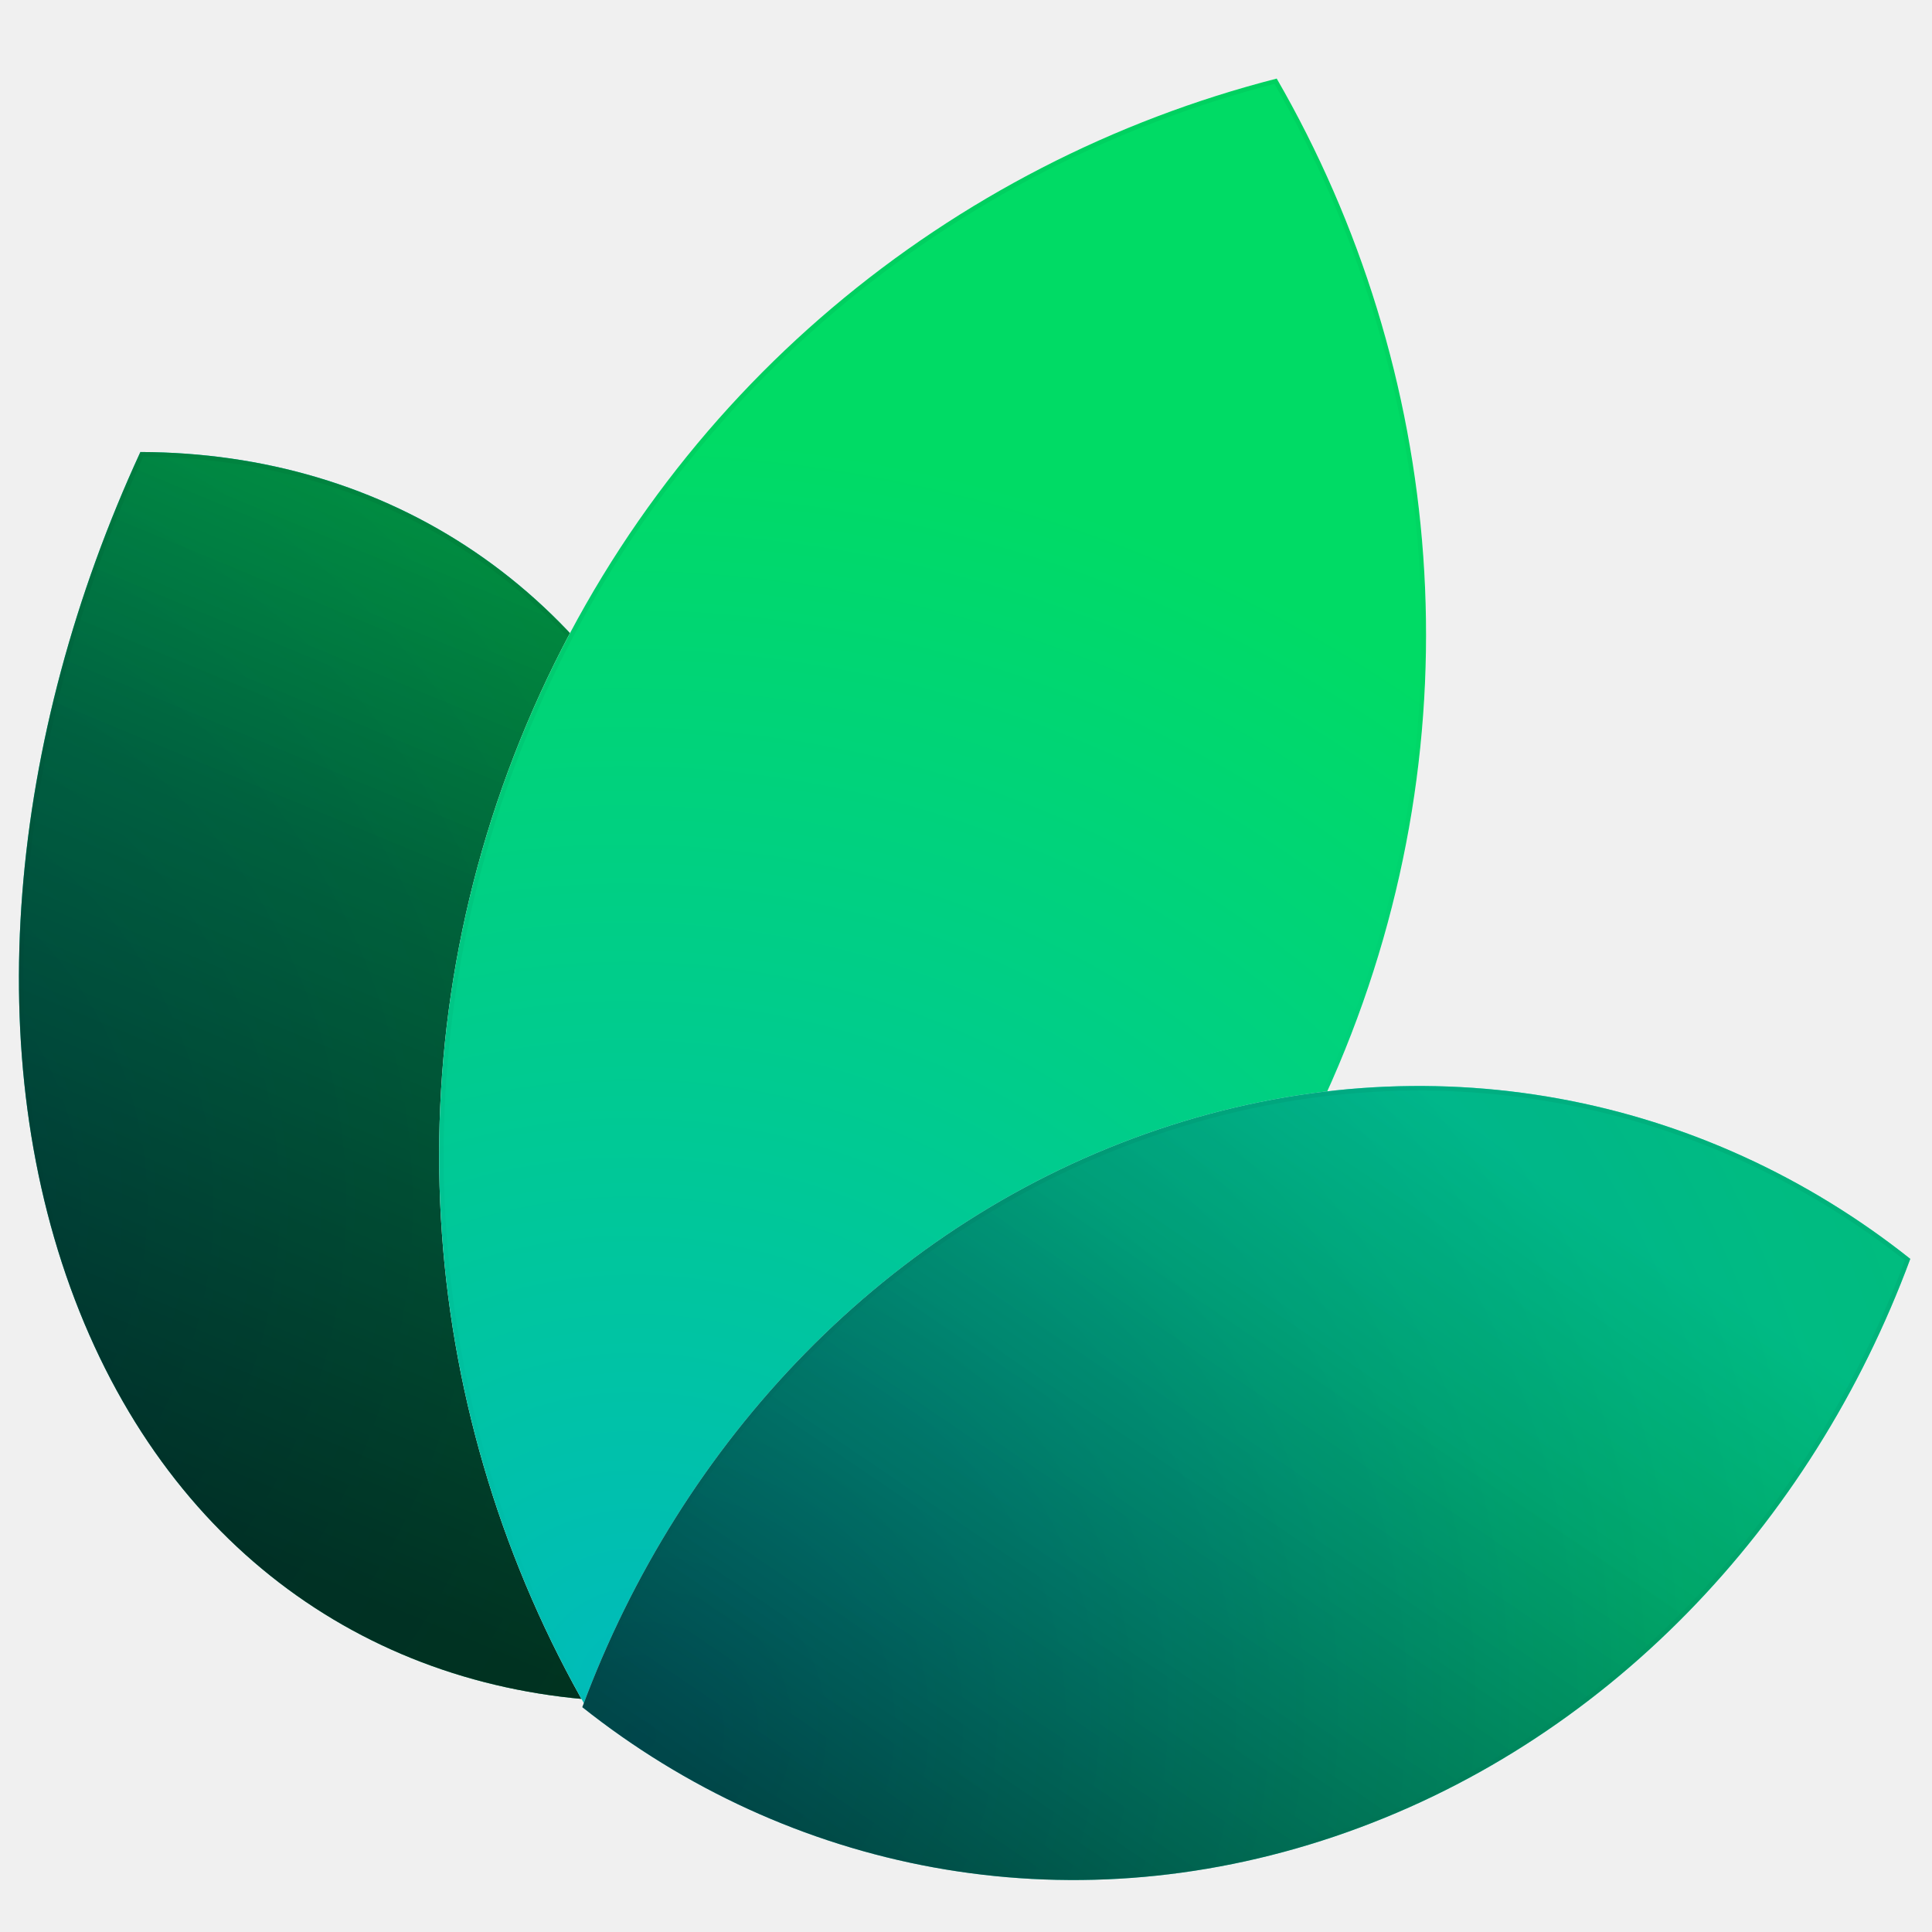
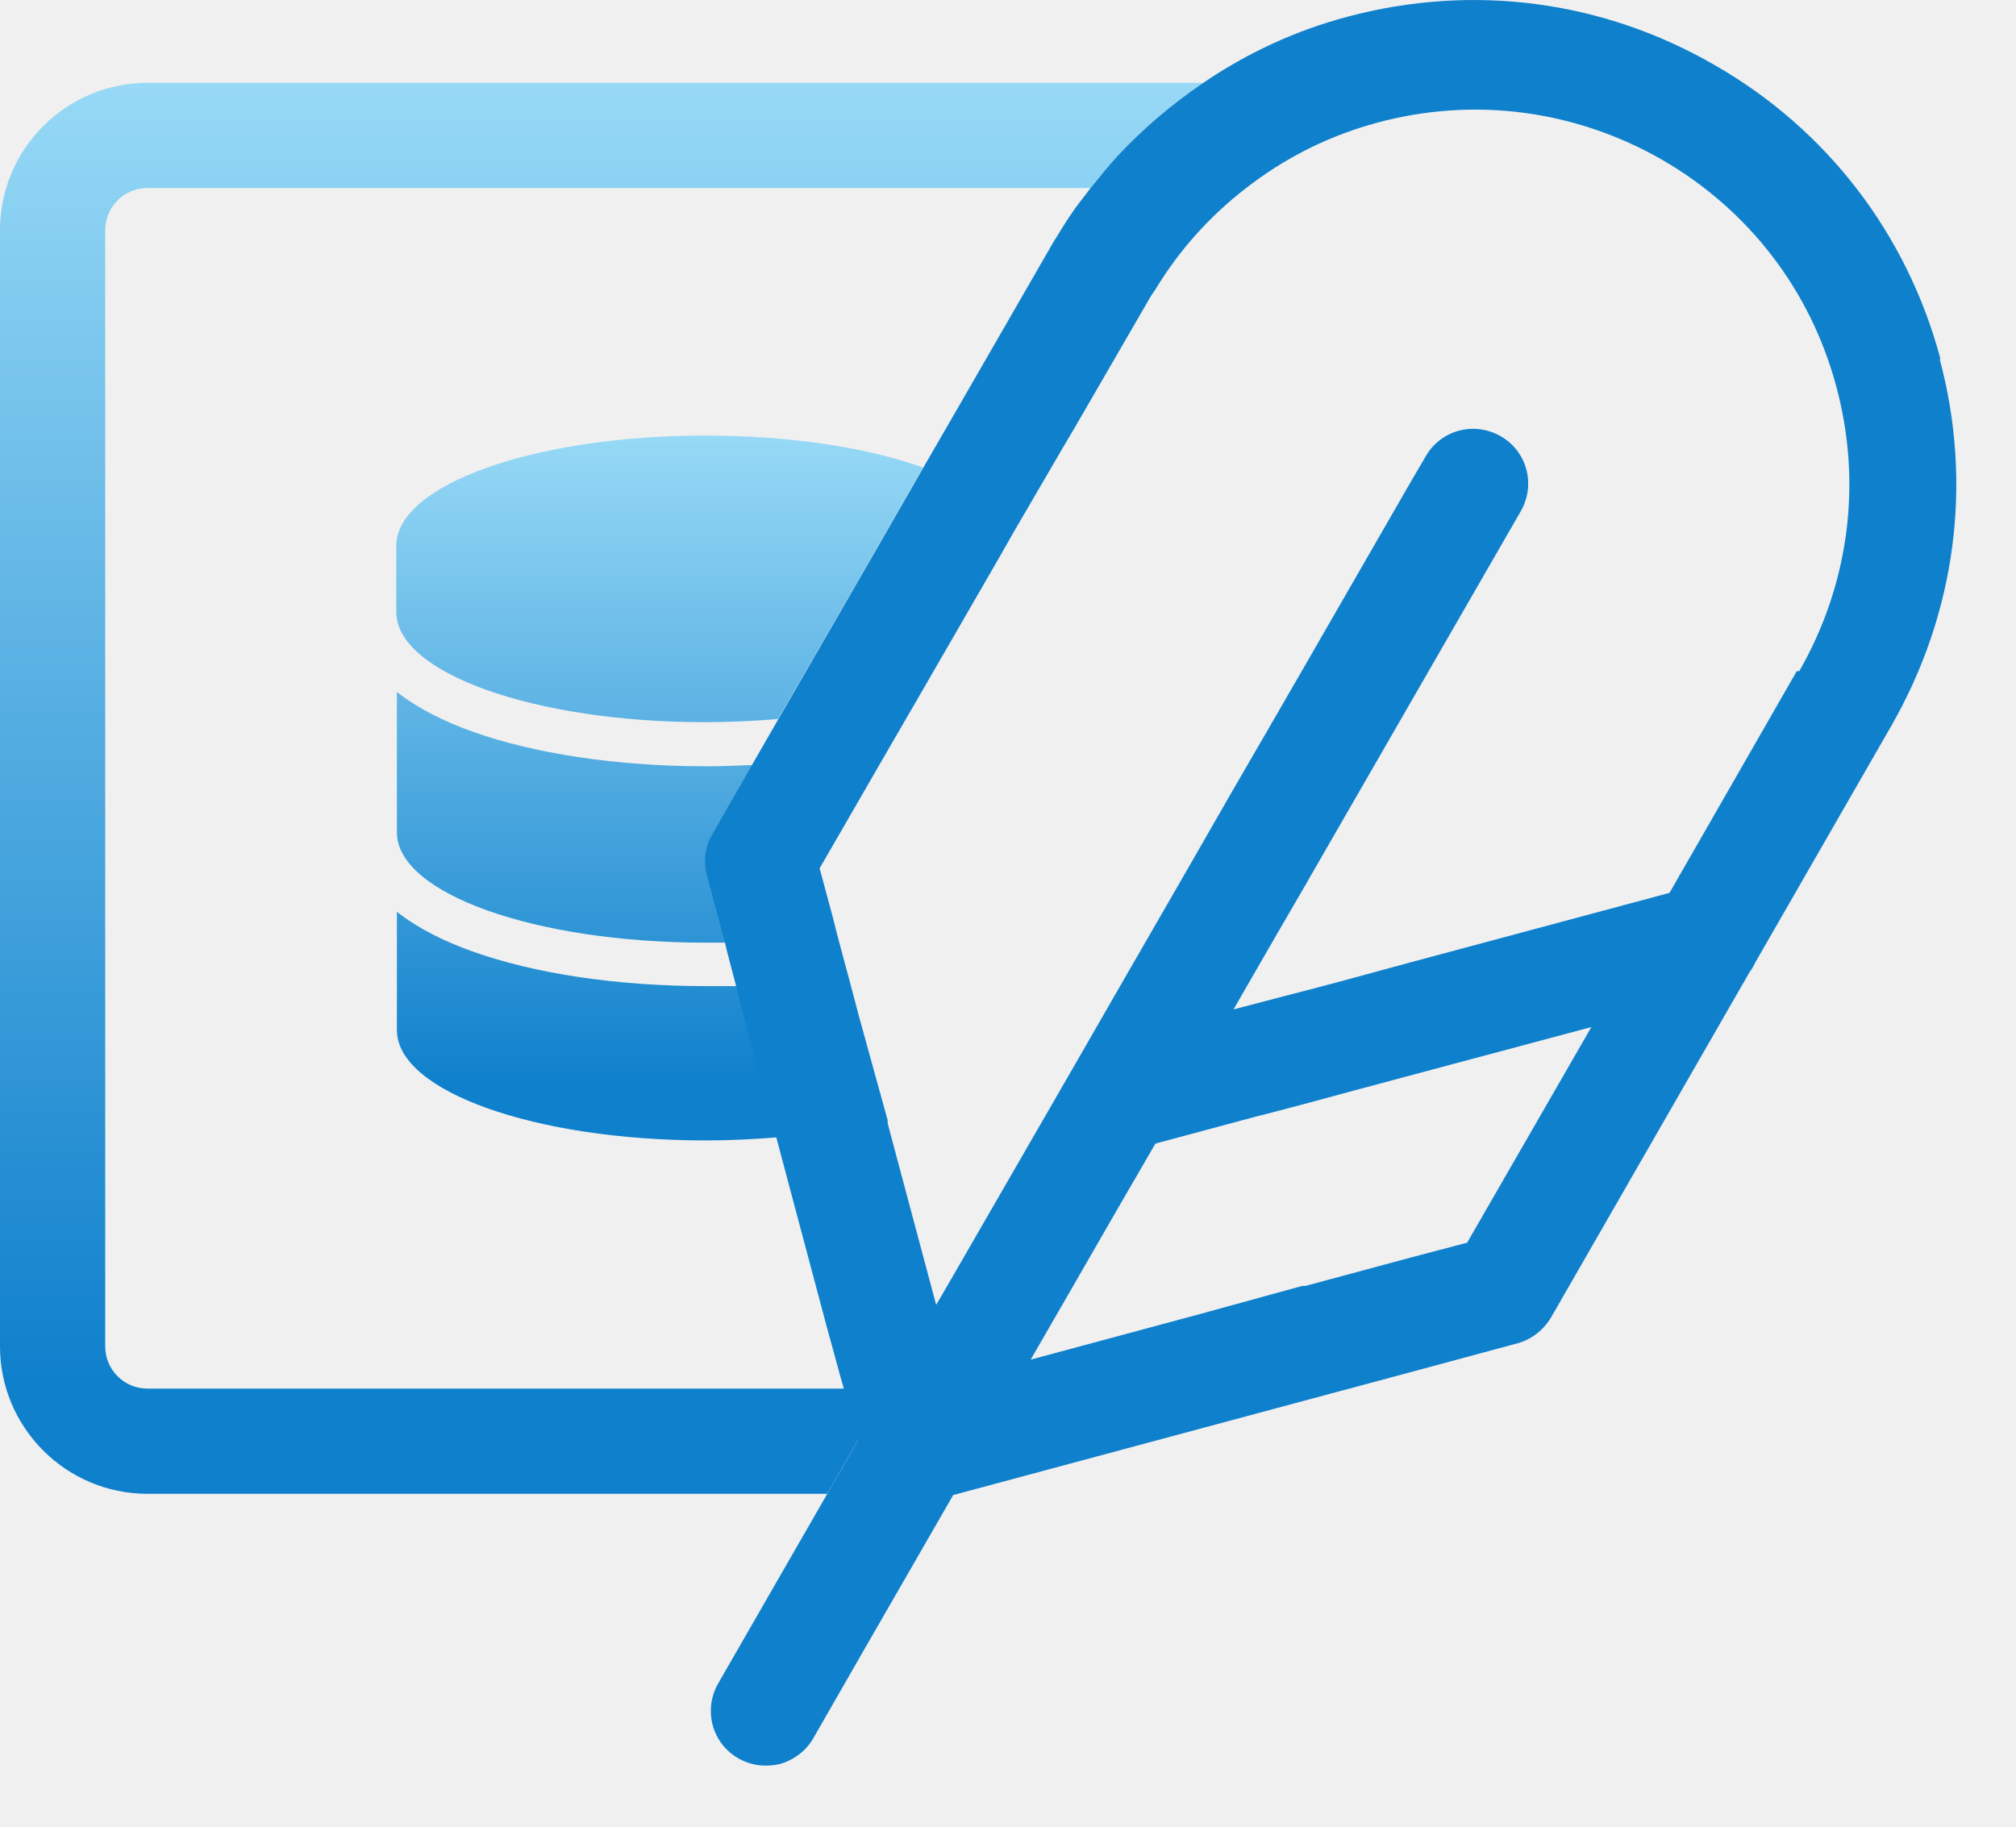
- <svg xmlns="http://www.w3.org/2000/svg" width="24" height="24" viewBox="0 0 24 24" fill="none">
-   <path d="M7.953 21.139C4.896 21.13 2.255 19.458 0.987 16.29C-0.28 13.121 0.109 9.163 1.744 5.615C4.801 5.624 7.442 7.296 8.71 10.465C9.977 13.633 9.588 17.591 7.953 21.139Z" fill="white" />
-   <path d="M7.953 21.139C4.896 21.13 2.255 19.458 0.987 16.29C-0.28 13.121 0.109 9.163 1.744 5.615C4.801 5.624 7.442 7.296 8.71 10.465C9.977 13.633 9.588 17.591 7.953 21.139Z" fill="url(#paint0_radial_101_2703)" />
-   <path d="M7.953 21.139C4.896 21.13 2.255 19.458 0.987 16.29C-0.28 13.121 0.109 9.163 1.744 5.615C4.801 5.624 7.442 7.296 8.71 10.465C9.977 13.633 9.588 17.591 7.953 21.139Z" fill="black" fill-opacity="0.5" style="mix-blend-mode:hard-light" />
-   <path d="M7.953 21.139C4.896 21.13 2.255 19.458 0.987 16.29C-0.28 13.121 0.109 9.163 1.744 5.615C4.801 5.624 7.442 7.296 8.71 10.465C9.977 13.633 9.588 17.591 7.953 21.139Z" fill="url(#paint1_linear_101_2703)" fill-opacity="0.5" style="mix-blend-mode:hard-light" />
-   <path d="M8.684 10.476C9.945 13.63 9.561 17.572 7.935 21.111C4.897 21.096 2.274 19.431 1.013 16.279C-0.248 13.124 0.136 9.182 1.762 5.643C4.8 5.659 7.423 7.324 8.684 10.476Z" stroke="url(#paint2_linear_101_2703)" stroke-opacity="0.05" stroke-width="0.056" />
-   <path d="M7.31 21.257C11.354 20.221 14.884 17.375 16.628 13.236C18.373 9.097 17.945 4.587 15.86 0.976C11.816 2.012 8.287 4.858 6.542 8.998C4.797 13.137 5.225 17.646 7.31 21.257Z" fill="white" />
-   <path d="M7.31 21.257C11.354 20.221 14.884 17.375 16.628 13.236C18.373 9.097 17.945 4.587 15.86 0.976C11.816 2.012 8.287 4.858 6.542 8.998C4.797 13.137 5.225 17.646 7.31 21.257Z" fill="url(#paint3_radial_101_2703)" />
-   <path d="M16.603 13.225C14.864 17.349 11.351 20.187 7.324 21.225C5.253 17.624 4.829 13.132 6.568 9.009C8.306 4.885 11.819 2.047 15.846 1.009C17.918 4.61 18.341 9.101 16.603 13.225Z" stroke="url(#paint4_linear_101_2703)" stroke-opacity="0.05" stroke-width="0.056" />
-   <path d="M7.234 21.207C9.789 23.237 13.21 23.951 16.577 22.814C19.944 21.677 22.506 18.945 23.73 15.638C21.175 13.608 17.754 12.894 14.387 14.031C11.02 15.168 8.458 17.901 7.234 21.207Z" fill="white" />
-   <path d="M7.234 21.207C9.789 23.237 13.21 23.951 16.577 22.814C19.944 21.677 22.506 18.945 23.73 15.638C21.175 13.608 17.754 12.894 14.387 14.031C11.02 15.168 8.458 17.901 7.234 21.207Z" fill="url(#paint5_radial_101_2703)" />
-   <path d="M7.234 21.207C9.789 23.237 13.21 23.951 16.577 22.814C19.944 21.677 22.506 18.945 23.73 15.638C21.175 13.608 17.754 12.894 14.387 14.031C11.02 15.168 8.458 17.901 7.234 21.207Z" fill="black" fill-opacity="0.2" style="mix-blend-mode:hard-light" />
-   <path d="M7.234 21.207C9.789 23.237 13.21 23.951 16.577 22.814C19.944 21.677 22.506 18.945 23.73 15.638C21.175 13.608 17.754 12.894 14.387 14.031C11.02 15.168 8.458 17.901 7.234 21.207Z" fill="url(#paint6_linear_101_2703)" fill-opacity="0.5" style="mix-blend-mode:hard-light" />
-   <path d="M16.568 22.787C13.218 23.918 9.814 23.212 7.267 21.198C8.492 17.907 11.044 15.189 14.396 14.058C17.747 12.927 21.15 13.633 23.697 15.648C22.472 18.938 19.92 21.656 16.568 22.787Z" stroke="url(#paint7_linear_101_2703)" stroke-opacity="0.05" stroke-width="0.056" />
+ <svg xmlns="http://www.w3.org/2000/svg" width="32" height="29" viewBox="0 0 32 29" fill="none">
+   <path d="M13.42 22.045H2.34C1.97 22.045 1.67 21.745 1.67 21.375V3.655C1.67 3.285 1.97 2.985 2.34 2.985H17.31C17.45 2.805 17.59 2.635 17.74 2.475C18.15 2.035 18.6 1.645 19.1 1.315H2.34C1.05 1.315 0 2.365 0 3.655V21.375C0 22.665 1.05 23.715 2.34 23.715H13.13L13.63 22.845L13.41 22.045H13.42Z" fill="url(#paint0_linear_1_55)" />
+   <path d="M11.78 15.935L11.71 15.655C11.54 15.655 11.37 15.655 11.2 15.655C9.79 15.655 8.48 15.455 7.5 15.105C7.05 14.945 6.63 14.735 6.3 14.475V16.355C6.3 17.325 8.49 18.105 11.2 18.105C11.6 18.105 11.98 18.085 12.35 18.055L12.08 17.045L11.78 15.925V15.935Z" fill="url(#paint1_linear_1_55)" />
+   <path d="M11.32 13.225L11.94 12.145C11.7 12.155 11.45 12.165 11.2 12.165C9.79 12.165 8.48 11.965 7.5 11.615C7.05 11.455 6.63 11.245 6.3 10.985V13.215C6.3 14.185 8.49 14.965 11.2 14.965C11.31 14.965 11.42 14.965 11.52 14.965L11.23 13.885C11.17 13.665 11.2 13.425 11.32 13.225Z" fill="url(#paint2_linear_1_55)" />
+   <path d="M14.66 7.425C13.77 7.105 12.55 6.915 11.19 6.915C8.48 6.915 6.29 7.695 6.29 8.665V9.715C6.29 10.685 8.48 11.465 11.19 11.465C11.59 11.465 11.98 11.445 12.35 11.415L13.92 8.695L14.65 7.425H14.66Z" fill="url(#paint3_linear_1_55)" />
+   <path d="M30.8 5.695C30.27 3.715 29 2.055 27.22 1.035C25.44 0.005 23.38 -0.265 21.39 0.265C20.56 0.485 19.79 0.845 19.1 1.315C18.61 1.645 18.15 2.035 17.74 2.475C17.59 2.635 17.45 2.815 17.31 2.985C17.23 3.095 17.14 3.205 17.06 3.315C16.94 3.485 16.83 3.665 16.72 3.845L16.38 4.435L15.21 6.465L14.69 7.365L14.65 7.435L13.92 8.705L12.35 11.425L11.93 12.155L11.31 13.235C11.19 13.435 11.16 13.675 11.22 13.895L11.51 14.975L11.54 15.105L11.69 15.675L11.76 15.955L12.06 17.075L12.33 18.085L12.5 18.725L13.11 21.015L13.34 21.855L13.4 22.065L13.62 22.865L13.12 23.735L11.4 26.725C11.16 27.145 11.3 27.675 11.72 27.915C11.93 28.035 12.16 28.055 12.38 28.005C12.59 27.945 12.79 27.805 12.91 27.595L13.65 26.305L15.13 23.735L19.52 22.555L21.12 22.125L22.35 21.795L24.09 21.325C24.31 21.265 24.5 21.115 24.62 20.915L27.77 15.435C27.81 15.385 27.84 15.325 27.87 15.265L30.02 11.525C31.04 9.745 31.32 7.685 30.79 5.705L30.8 5.695ZM23.3 19.725L22.39 19.965L20.72 20.415H20.67L19.07 20.855L16.36 21.585L16.96 20.545L17.72 19.225L18.34 18.155L19.94 17.725L20.1 17.685L20.71 17.525L21.41 17.335L22.38 17.075L25.26 16.305L23.29 19.725H23.3ZM28.52 10.655L26.5 14.175L22.4 15.275L21.26 15.585L20.73 15.725L20.42 15.805L19.58 16.025L20.19 14.965L20.73 14.035L20.81 13.895L22.4 11.135L24.14 8.115C24.38 7.695 24.24 7.165 23.82 6.925C23.4 6.685 22.87 6.825 22.63 7.245L22.39 7.655L20.72 10.555L20.16 11.525L19.54 12.595L18.88 13.745L17.71 15.775L17.02 16.975L15.07 20.355L14.86 20.715L14.79 20.455L14.09 17.835V17.785L13.64 16.155L13.46 15.475L13.44 15.405L13.28 14.805L13.22 14.565L13.01 13.785L14.13 11.845L14.64 10.965L15.87 8.835L16.08 8.465L16.89 7.075L17.05 6.805L18.26 4.715C18.26 4.715 18.31 4.635 18.34 4.595C18.72 3.965 19.21 3.425 19.78 2.985C20.36 2.535 21.01 2.195 21.73 1.985C21.78 1.975 21.82 1.955 21.87 1.945C23.4 1.535 25 1.745 26.38 2.535C27.75 3.325 28.74 4.605 29.15 6.145C29.56 7.675 29.35 9.275 28.56 10.655H28.52Z" fill="#0F80CC" />
  <defs>
-     <radialGradient id="paint0_radial_101_2703" cx="0" cy="0" r="1" gradientUnits="userSpaceOnUse" gradientTransform="translate(-3.00503 15.023) rotate(-10.029) scale(17.9572 17.784)">
-       <stop stop-color="#00B0BB" />
-       <stop offset="1" stop-color="#00DB65" />
-     </radialGradient>
-     <linearGradient id="paint1_linear_101_2703" x1="7.39" y1="4.813" x2="1.63" y2="18.689" gradientUnits="userSpaceOnUse">
-       <stop stop-color="#18E299" />
-       <stop offset="1" />
+     <linearGradient id="paint0_linear_1_55" x1="9.55" y1="1.315" x2="9.55" y2="23.715" gradientUnits="userSpaceOnUse">
+       <stop stop-color="#97D9F6" />
+       <stop offset="0.92" stop-color="#0F80CC" />
+       <stop offset="1" stop-color="#0F80CC" />
    </linearGradient>
-     <linearGradient id="paint2_linear_101_2703" x1="7.948" y1="8.016" x2="1.761" y2="18.746" gradientUnits="userSpaceOnUse">
-       <stop />
-       <stop offset="1" stop-opacity="0" />
+     <linearGradient id="paint1_linear_1_55" x1="9.33" y1="6.915" x2="9.33" y2="18.115" gradientUnits="userSpaceOnUse">
+       <stop stop-color="#97D9F6" />
+       <stop offset="0.92" stop-color="#0F80CC" />
+       <stop offset="1" stop-color="#0F80CC" />
    </linearGradient>
-     <radialGradient id="paint3_radial_101_2703" cx="0" cy="0" r="1" gradientUnits="userSpaceOnUse" gradientTransform="translate(8.11404 20.8822) rotate(-75.7542) scale(21.6246 23.7772)">
-       <stop stop-color="#00BBBB" />
-       <stop offset="0.713" stop-color="#00DB65" />
-     </radialGradient>
-     <linearGradient id="paint4_linear_101_2703" x1="7.602" y1="5.871" x2="15.556" y2="16.372" gradientUnits="userSpaceOnUse">
-       <stop />
-       <stop offset="1" stop-opacity="0" />
+     <linearGradient id="paint2_linear_1_55" x1="9.12" y1="6.915" x2="9.12" y2="18.115" gradientUnits="userSpaceOnUse">
+       <stop stop-color="#97D9F6" />
+       <stop offset="0.92" stop-color="#0F80CC" />
+       <stop offset="1" stop-color="#0F80CC" />
    </linearGradient>
-     <radialGradient id="paint5_radial_101_2703" cx="0" cy="0" r="1" gradientUnits="userSpaceOnUse" gradientTransform="translate(7.84537 21.5181) rotate(-20.3525) scale(18.5603 17.32)">
-       <stop stop-color="#00B0BB" />
-       <stop offset="1" stop-color="#00DB65" />
-     </radialGradient>
-     <linearGradient id="paint6_linear_101_2703" x1="16.808" y1="13.007" x2="10.041" y2="22.994" gradientUnits="userSpaceOnUse">
-       <stop stop-color="#00B1BC" />
-       <stop offset="1" />
-     </linearGradient>
-     <linearGradient id="paint7_linear_101_2703" x1="16.808" y1="13.007" x2="14.169" y2="23.841" gradientUnits="userSpaceOnUse">
-       <stop />
-       <stop offset="1" stop-opacity="0" />
+     <linearGradient id="paint3_linear_1_55" x1="10.48" y1="6.915" x2="10.48" y2="18.115" gradientUnits="userSpaceOnUse">
+       <stop stop-color="#97D9F6" />
+       <stop offset="0.92" stop-color="#0F80CC" />
+       <stop offset="1" stop-color="#0F80CC" />
    </linearGradient>
  </defs>
</svg>
